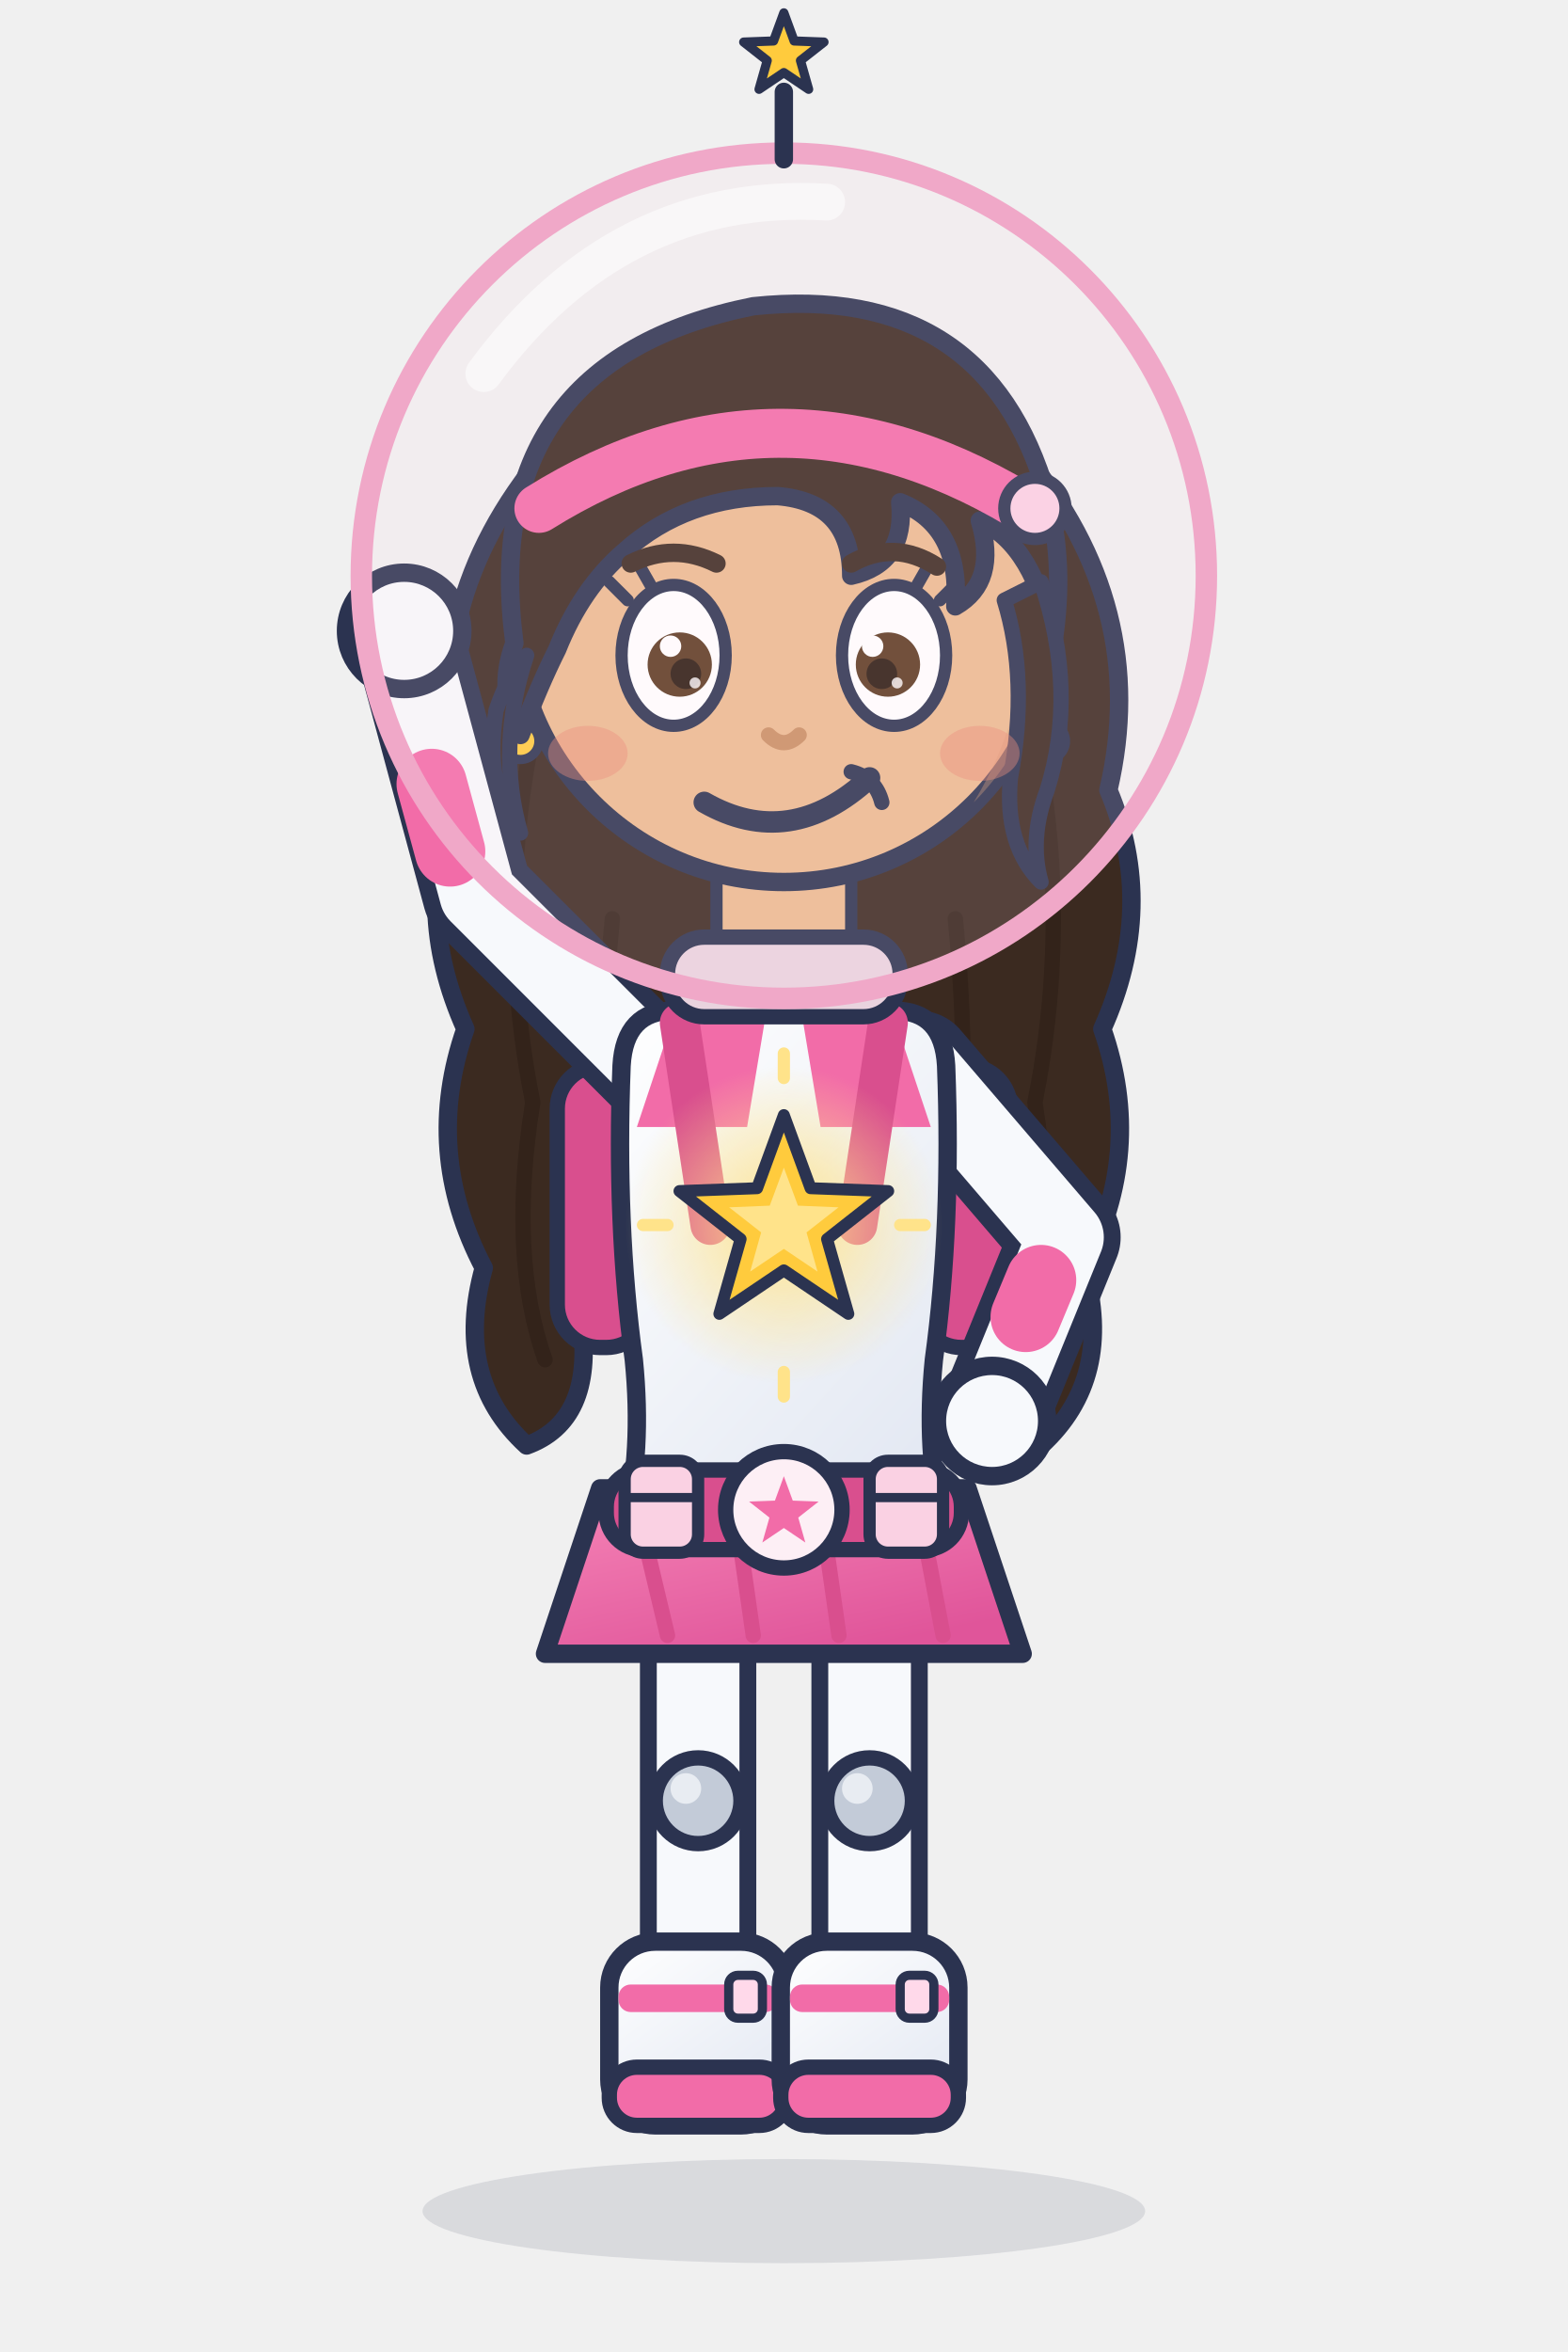
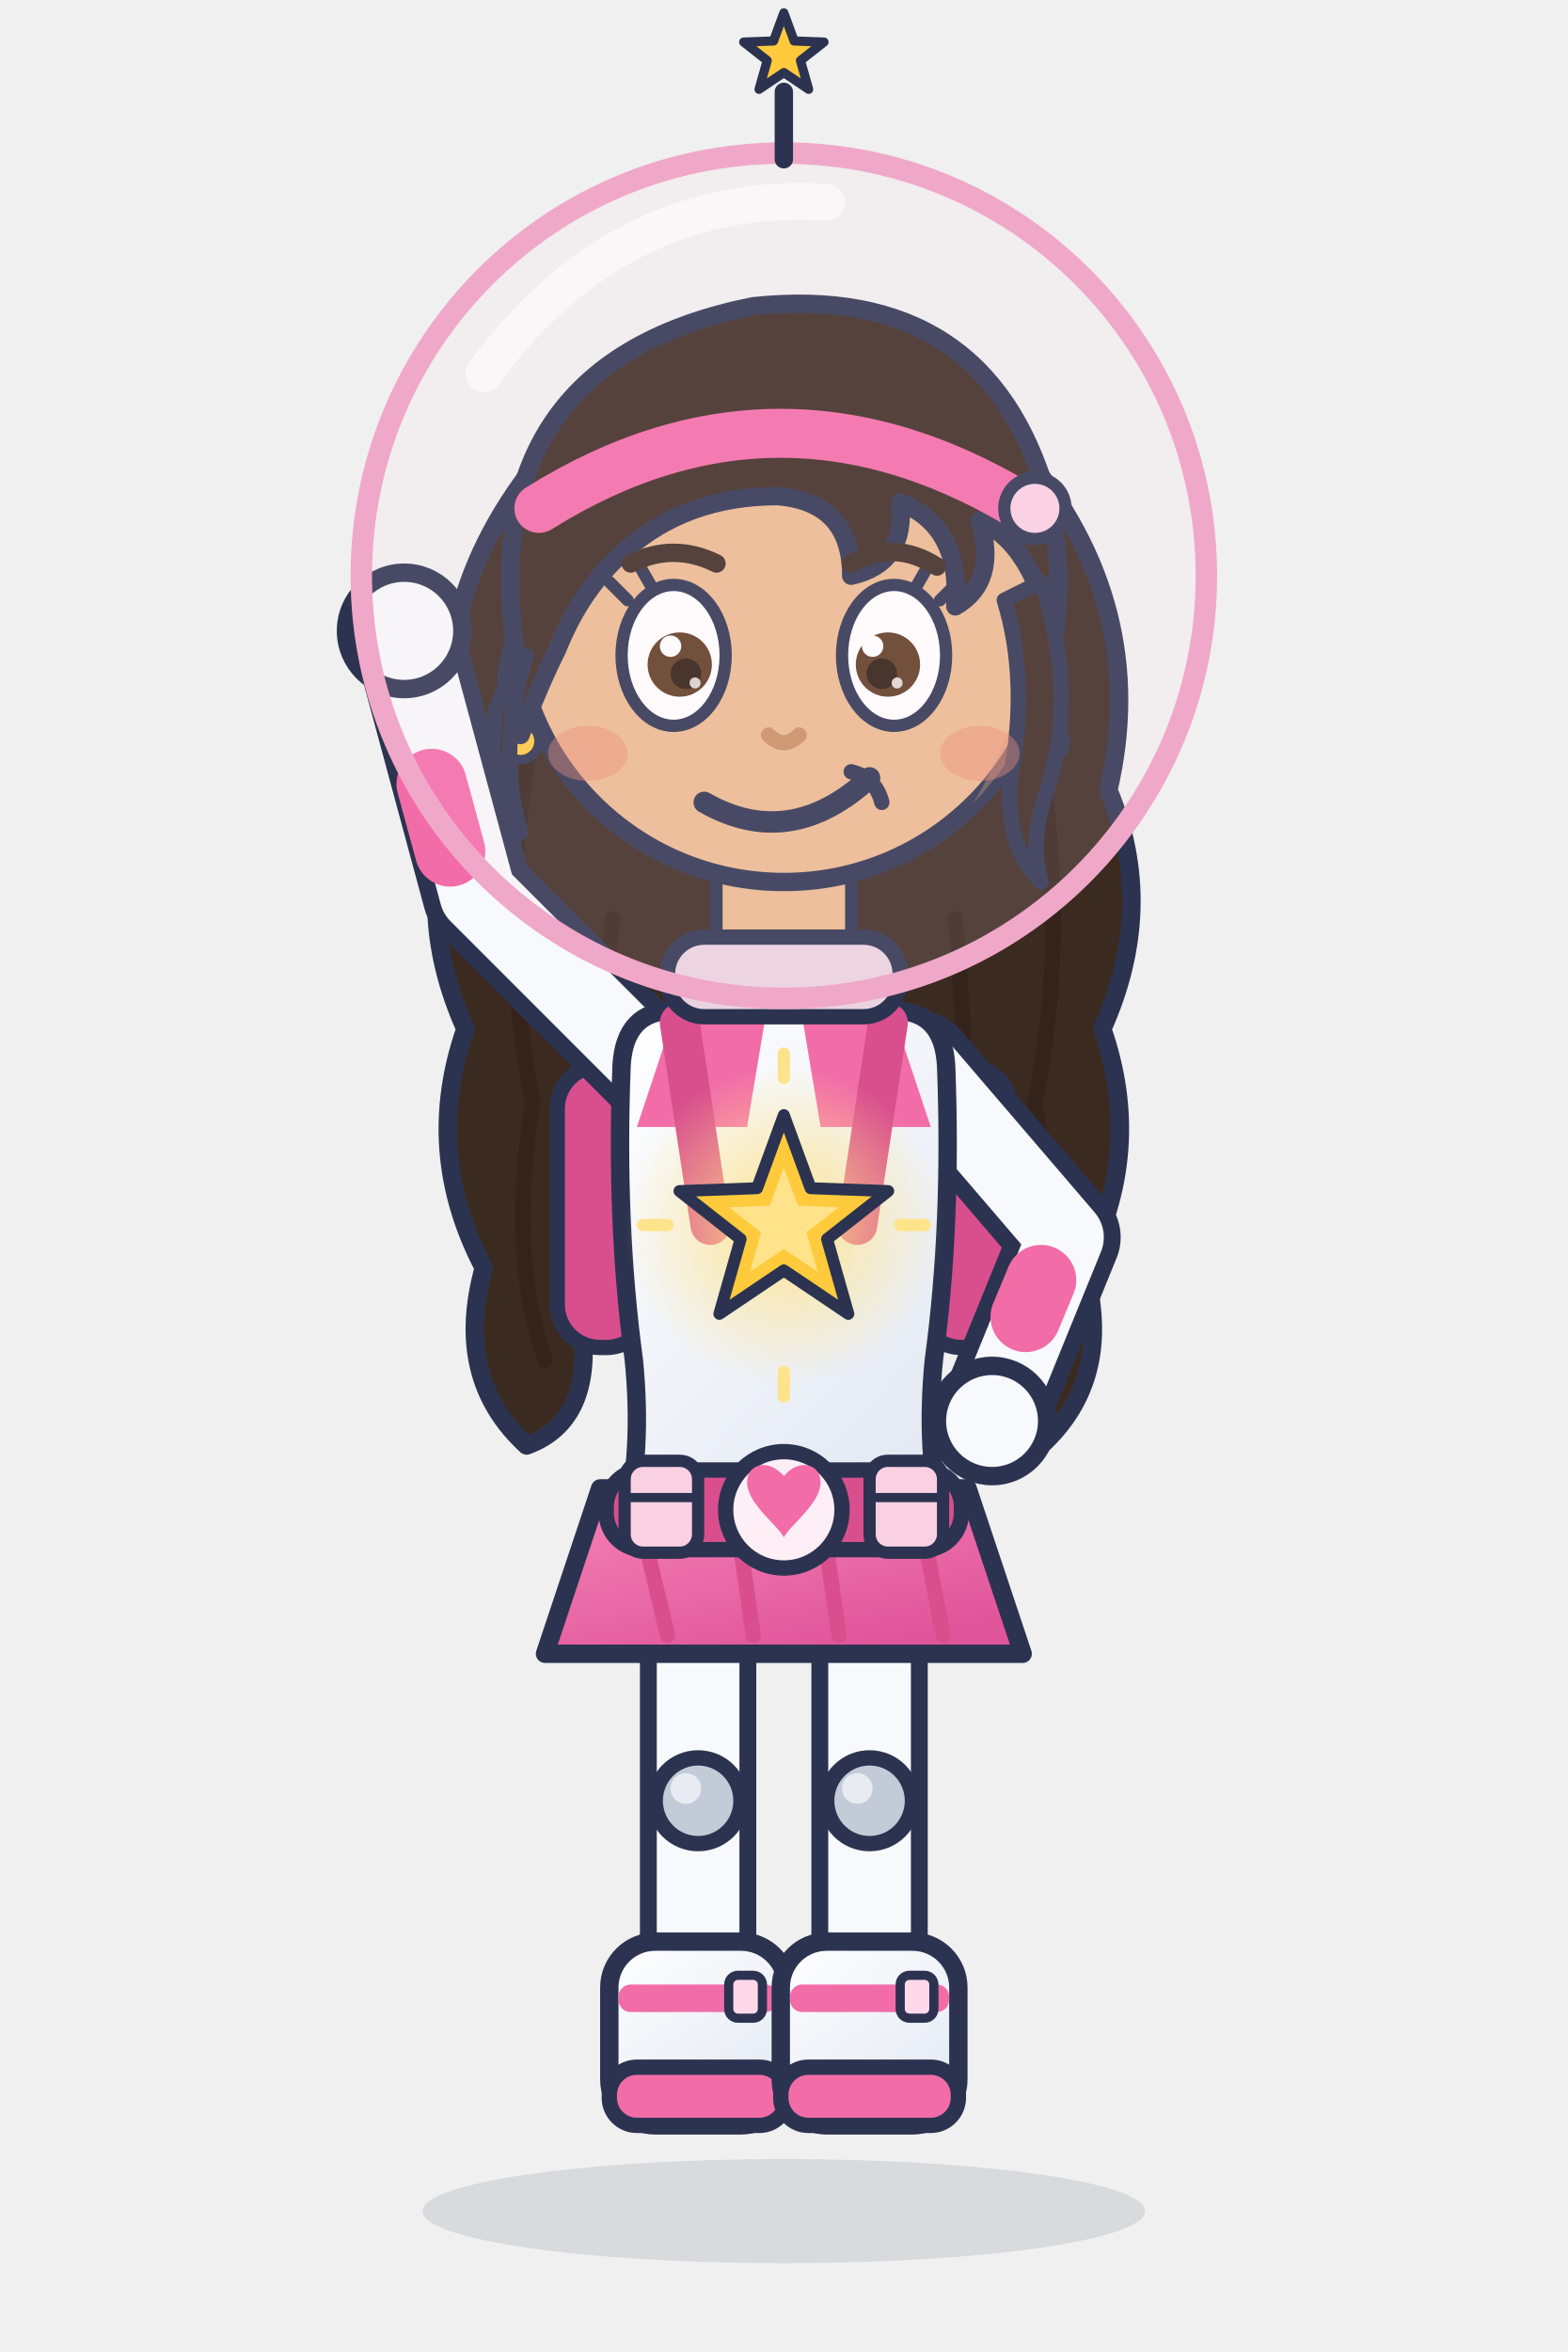
<svg xmlns="http://www.w3.org/2000/svg" viewBox="0 0 512 768" width="512" height="768">
  <defs>
    <radialGradient id="brillo_estrella_n" cx="50%" cy="50%" r="50%">
      <stop offset="0%" stop-color="#FFE38A" stop-opacity="0.95" />
      <stop offset="100%" stop-color="#FFE38A" stop-opacity="0" />
    </radialGradient>
    <linearGradient id="traje_blanco_n" x1="0" y1="0" x2="0.7" y2="1">
      <stop offset="0%" stop-color="#FFFFFF" />
      <stop offset="100%" stop-color="#E4E9F3" />
    </linearGradient>
    <linearGradient id="rosa_n" x1="0" y1="0" x2="0.6" y2="1">
      <stop offset="0%" stop-color="#F685B7" />
      <stop offset="100%" stop-color="#E0559A" />
    </linearGradient>
  </defs>
  <ellipse cx="256" cy="722" rx="118" ry="17" fill="#2B3350" opacity="0.12" />
  <path d="M 178 148 Q 136 198 150 258 Q 134 296 152 336 Q 138 376 158 414 Q 148 450 172 472 Q 194 464 190 432 L 322 432 Q 318 464 340 472 Q 364 450 354 414 Q 374 376 360 336 Q 378 296 362 258 Q 376 198 334 148 Z" fill="#3B2A20" stroke="#2B3350" stroke-width="6" stroke-linejoin="round" />
  <g fill="none" stroke="#2B1D15" stroke-width="5" stroke-linecap="round" opacity="0.55">
    <path d="M 174 240 Q 162 300 174 360 Q 166 410 178 444" />
    <path d="M 338 240 Q 350 300 338 360 Q 346 410 334 444" />
    <path d="M 200 300 Q 194 360 202 420" />
    <path d="M 312 300 Q 318 360 310 420" />
  </g>
  <rect x="182" y="348" width="30" height="92" rx="14" fill="#D94F8E" stroke="#2B3350" stroke-width="5" />
  <rect x="300" y="348" width="30" height="92" rx="14" fill="#D94F8E" stroke="#2B3350" stroke-width="5" />
  <g stroke-linecap="round" stroke-linejoin="round" fill="none">
    <path d="M 212 348 L 156 292 L 136 218" stroke="#2B3350" stroke-width="36" />
    <path d="M 212 348 L 156 292 L 136 218" stroke="#F7F9FC" stroke-width="25" />
    <path d="M 147 278 L 141 256" stroke="#F26CA8" stroke-width="23" />
  </g>
  <circle cx="132" cy="206" r="19" fill="#F7F9FC" stroke="#2B3350" stroke-width="6" />
  <g stroke-linecap="round" stroke-linejoin="round" fill="none">
    <path d="M 300 348 L 348 404 L 326 458" stroke="#2B3350" stroke-width="36" />
    <path d="M 300 348 L 348 404 L 326 458" stroke="#F7F9FC" stroke-width="25" />
    <path d="M 340 418 L 335 430" stroke="#F26CA8" stroke-width="23" />
  </g>
  <circle cx="324" cy="464" r="18" fill="#F7F9FC" stroke="#2B3350" stroke-width="6" />
  <g stroke-linecap="round" fill="none">
    <path d="M 228 510 L 228 640" stroke="#2B3350" stroke-width="38" />
    <path d="M 228 510 L 228 640" stroke="#F7F9FC" stroke-width="27" />
    <path d="M 284 510 L 284 640" stroke="#2B3350" stroke-width="38" />
    <path d="M 284 510 L 284 640" stroke="#F7F9FC" stroke-width="27" />
  </g>
  <circle cx="228" cy="588" r="14" fill="#C3CBD8" stroke="#2B3350" stroke-width="5" />
  <circle cx="284" cy="588" r="14" fill="#C3CBD8" stroke="#2B3350" stroke-width="5" />
  <circle cx="224" cy="584" r="5" fill="#E8ECF2" />
  <circle cx="280" cy="584" r="5" fill="#E8ECF2" />
  <g>
    <rect x="199" y="634" width="58" height="60" rx="15" fill="url(#traje_blanco_n)" stroke="#2B3350" stroke-width="6" />
    <rect x="199" y="675" width="58" height="19" rx="9" fill="#F26CA8" stroke="#2B3350" stroke-width="5" />
    <rect x="202" y="648" width="52" height="9" rx="4" fill="#F26CA8" />
    <rect x="238" y="645" width="11" height="14" rx="3" fill="#FFD9EA" stroke="#2B3350" stroke-width="3" />
    <rect x="255" y="634" width="58" height="60" rx="15" fill="url(#traje_blanco_n)" stroke="#2B3350" stroke-width="6" />
    <rect x="255" y="675" width="58" height="19" rx="9" fill="#F26CA8" stroke="#2B3350" stroke-width="5" />
    <rect x="258" y="648" width="52" height="9" rx="4" fill="#F26CA8" />
    <rect x="294" y="645" width="11" height="14" rx="3" fill="#FFD9EA" stroke="#2B3350" stroke-width="3" />
  </g>
  <path d="M 196 486 L 316 486 L 334 540 L 178 540 Z" fill="url(#rosa_n)" stroke="#2B3350" stroke-width="6" stroke-linejoin="round" />
  <path d="M 208 492 L 218 534 M 240 492 L 246 534 M 268 492 L 274 534 M 300 492 L 308 534" fill="none" stroke="#D94F8E" stroke-width="5" stroke-linecap="round" />
  <path d="M 220 330 L 292 330 Q 308 330 309 348 Q 311 400 305 444 Q 302 474 308 498 L 204 498 Q 210 474 207 444 Q 201 400 203 348 Q 204 330 220 330 Z" fill="url(#traje_blanco_n)" stroke="#2B3350" stroke-width="6" />
  <path d="M 220 332 L 250 332 L 244 368 L 208 368 Z" fill="#F26CA8" />
  <path d="M 292 332 L 262 332 L 268 368 L 304 368 Z" fill="#F26CA8" />
  <path d="M 222 334 L 232 400" fill="none" stroke="#D94F8E" stroke-width="13" stroke-linecap="round" />
  <path d="M 290 334 L 280 400" fill="none" stroke="#D94F8E" stroke-width="13" stroke-linecap="round" />
  <circle cx="256" cy="400" r="52" fill="url(#brillo_estrella_n)" />
  <g transform="translate(256,400) scale(0.78)">
    <polygon points="0,-46 11.2,-15.4 43.7,-14.2 18.1,5.9 27,37.2 0,19 -27,37.2 -18.1,5.9 -43.7,-14.2 -11.2,-15.4" fill="#FFCB3D" stroke="#2B3350" stroke-width="5" stroke-linejoin="round" />
    <polygon points="0,-24 5.9,-8.1 22.9,-7.4 9.5,3.1 14.1,19.5 0,10 -14.1,19.5 -9.5,3.1 -22.9,-7.4 -5.9,-8.1" fill="#FFE38A" />
  </g>
  <g stroke="#FFE38A" stroke-width="4" stroke-linecap="round">
    <line x1="256" y1="352" x2="256" y2="344" />
    <line x1="256" y1="448" x2="256" y2="456" />
    <line x1="210" y1="400" x2="218" y2="400" />
    <line x1="294" y1="400" x2="302" y2="400" />
  </g>
  <rect x="198" y="480" width="116" height="26" rx="12" fill="#D94F8E" stroke="#2B3350" stroke-width="5" />
  <rect x="204" y="477" width="24" height="30" rx="6" fill="#FAD1E3" stroke="#2B3350" stroke-width="4" />
  <rect x="284" y="477" width="24" height="30" rx="6" fill="#FAD1E3" stroke="#2B3350" stroke-width="4" />
  <line x1="204" y1="489" x2="228" y2="489" stroke="#2B3350" stroke-width="3" />
  <line x1="284" y1="489" x2="308" y2="489" stroke="#2B3350" stroke-width="3" />
  <circle cx="256" cy="493" r="19" fill="#FDEFF5" stroke="#2B3350" stroke-width="5" />
-   <g transform="translate(256,494) scale(0.26)">
-     <polygon points="0,-46 11.2,-15.4 43.7,-14.2 18.1,5.9 27,37.2 0,19 -27,37.2 -18.1,5.9 -43.7,-14.2 -11.2,-15.4" fill="#F26CA8" />
-   </g>
+   <path d="M 256 502 C 254 498 244 491 244 484 C 244 478 251 476 256 482 C 261 476 268 478 268 484 C 268 491 258 498 256 502 Z" fill="#F26CA8" />
  <rect x="234" y="270" width="44" height="44" rx="10" fill="#EBBB90" stroke="#2B3350" stroke-width="4" />
  <rect x="234" y="272" width="44" height="12" rx="6" fill="#D79E6F" opacity="0.5" />
  <rect x="218" y="306" width="76" height="26" rx="12" fill="#E9D3DE" stroke="#2B3350" stroke-width="5" />
  <circle cx="256" cy="200" r="88" fill="#EBBB90" stroke="#2B3350" stroke-width="6" />
  <path d="M 318 138 A 88 88 0 0 1 318 262 A 119 119 0 0 0 318 138 Z" fill="#D79E6F" opacity="0.35" />
  <circle cx="170" cy="242" r="6" fill="#FFCB3D" stroke="#2B3350" stroke-width="3" />
  <circle cx="342" cy="242" r="6" fill="#FFCB3D" stroke="#2B3350" stroke-width="3" />
  <path d="M 168 210 Q 156 118 246 100 Q 322 92 342 162 Q 348 184 344 210            Q 338 178 320 170 Q 326 190 312 198 Q 314 172 294 164 Q 296 184 278 188 Q 278 164 254 162            Q 224 162 204 180 Q 190 192 182 212 Q 176 224 170 240 Q 162 226 168 210 Z" fill="#3B2A20" stroke="#2B3350" stroke-width="6" stroke-linejoin="round" />
  <path d="M 340 190 Q 352 226 342 258 Q 336 274 340 288 Q 328 276 330 254 Q 336 222 328 196 Z" fill="#3B2A20" stroke="#2B3350" stroke-width="5" stroke-linejoin="round" />
  <path d="M 172 214 Q 162 244 170 272 Q 158 258 162 232 Q 166 220 172 214 Z" fill="#3B2A20" stroke="#2B3350" stroke-width="5" stroke-linejoin="round" />
  <path d="M 176 166 Q 256 116 338 168" fill="none" stroke="#F26CA8" stroke-width="16" stroke-linecap="round" />
  <circle cx="338" cy="166" r="10" fill="#FAD1E3" stroke="#2B3350" stroke-width="4" />
  <ellipse cx="220" cy="214" rx="17" ry="23" fill="#FFFFFF" stroke="#2B3350" stroke-width="4" />
  <ellipse cx="292" cy="214" rx="17" ry="23" fill="#FFFFFF" stroke="#2B3350" stroke-width="4" />
  <circle cx="222" cy="217" r="10.5" fill="#5B3A21" />
  <circle cx="290" cy="217" r="10.5" fill="#5B3A21" />
  <circle cx="224" cy="220" r="5" fill="#2B1B10" />
  <circle cx="288" cy="220" r="5" fill="#2B1B10" />
  <circle cx="219" cy="211" r="3.5" fill="#FFFFFF" />
  <circle cx="285" cy="211" r="3.5" fill="#FFFFFF" />
  <circle cx="227" cy="223" r="1.8" fill="#FFFFFF" opacity="0.8" />
  <circle cx="293" cy="223" r="1.8" fill="#FFFFFF" opacity="0.8" />
  <g stroke="#2B3350" stroke-width="4" stroke-linecap="round">
    <line x1="205" y1="196" x2="199" y2="190" />
    <line x1="213" y1="192" x2="209" y2="185" />
    <line x1="307" y1="196" x2="313" y2="190" />
    <line x1="299" y1="192" x2="303" y2="185" />
  </g>
  <path d="M 206 184 Q 220 177 234 184" fill="none" stroke="#3B2A20" stroke-width="6" stroke-linecap="round" />
  <path d="M 278 184 Q 292 176 306 185" fill="none" stroke="#3B2A20" stroke-width="6" stroke-linecap="round" />
  <path d="M 251 240 Q 256 245 261 240" fill="none" stroke="#C98F63" stroke-width="5" stroke-linecap="round" />
  <path d="M 230 262 Q 258 278 284 254" fill="none" stroke="#2B3350" stroke-width="7" stroke-linecap="round" />
  <path d="M 278 252 Q 286 254 288 262" fill="none" stroke="#2B3350" stroke-width="5" stroke-linecap="round" />
  <ellipse cx="192" cy="246" rx="13" ry="9" fill="#E8836F" opacity="0.4" />
  <ellipse cx="320" cy="246" rx="13" ry="9" fill="#E8836F" opacity="0.4" />
  <circle cx="256" cy="188" r="138" fill="#FFD9EA" fill-opacity="0.14" stroke="#F0A8C8" stroke-width="7" />
  <path d="M 158 122 Q 202 62 270 66" fill="none" stroke="#FFFFFF" stroke-width="12" stroke-linecap="round" opacity="0.55" />
  <line x1="256" y1="52" x2="256" y2="30" stroke="#2B3350" stroke-width="6" stroke-linecap="round" />
  <g transform="translate(256,18) scale(0.30)">
    <polygon points="0,-46 11.2,-15.4 43.7,-14.2 18.1,5.9 27,37.2 0,19 -27,37.2 -18.1,5.9 -43.7,-14.2 -11.2,-15.4" fill="#FFCB3D" stroke="#2B3350" stroke-width="10" stroke-linejoin="round" />
  </g>
</svg>
